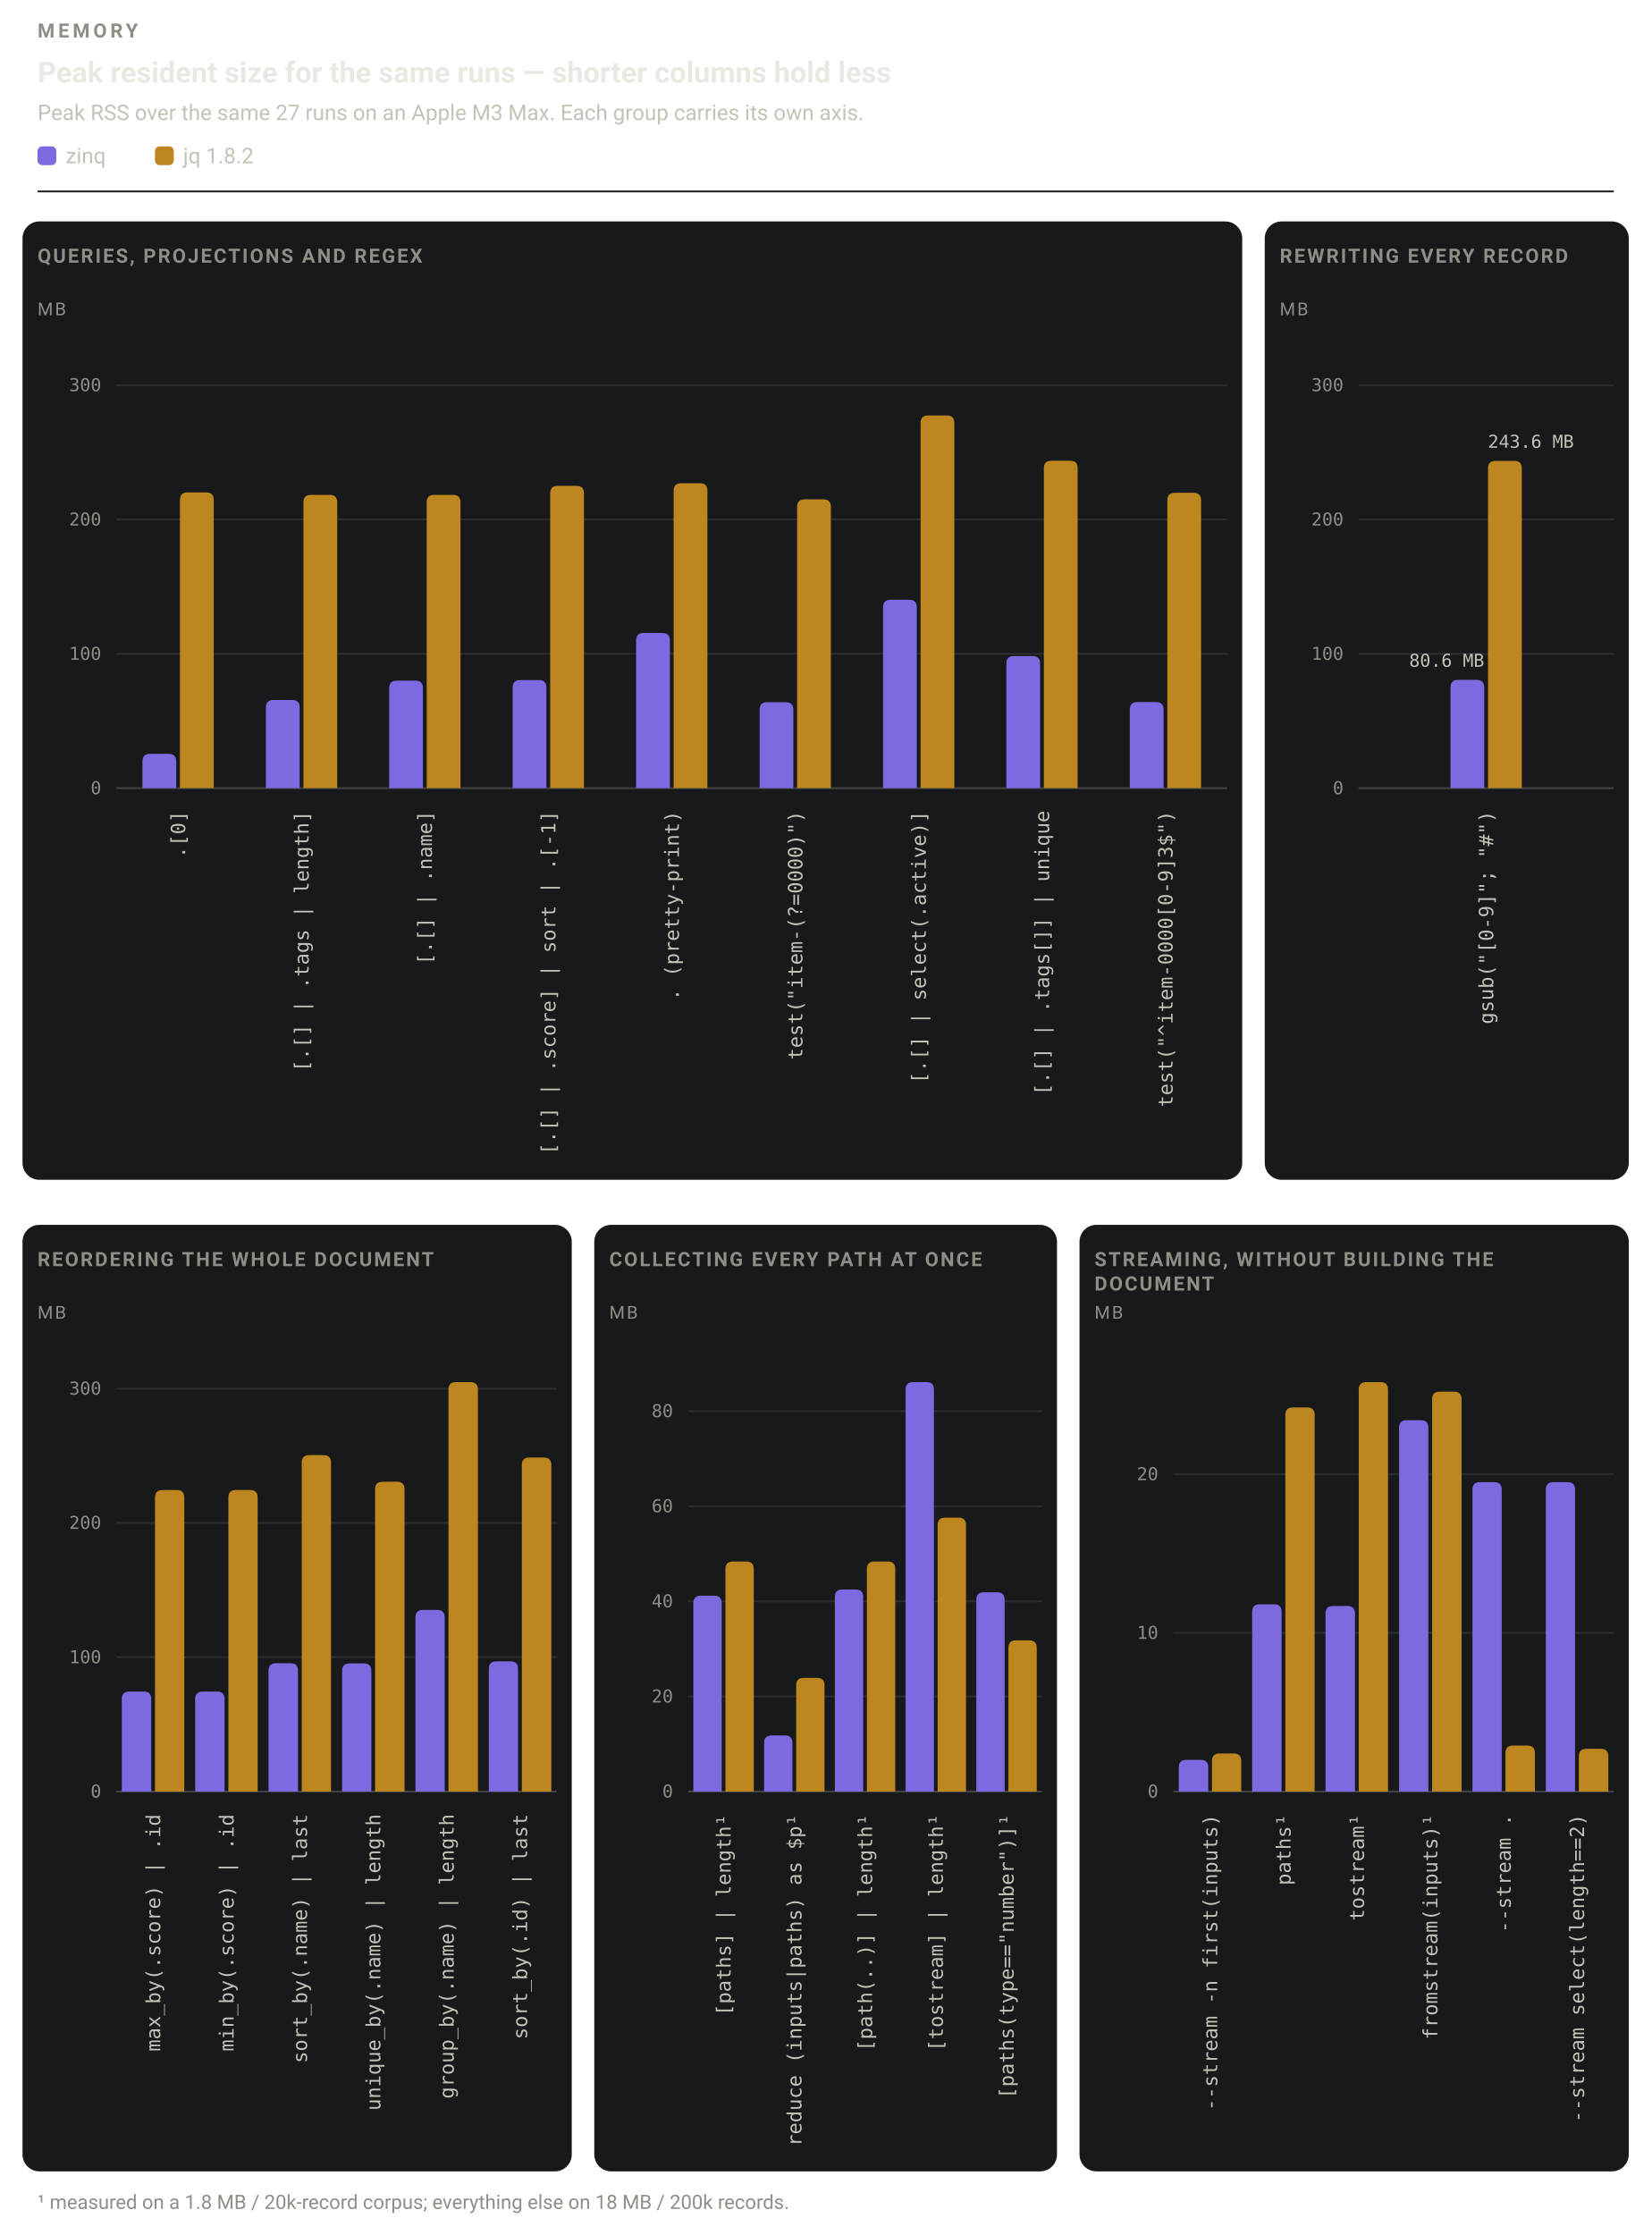
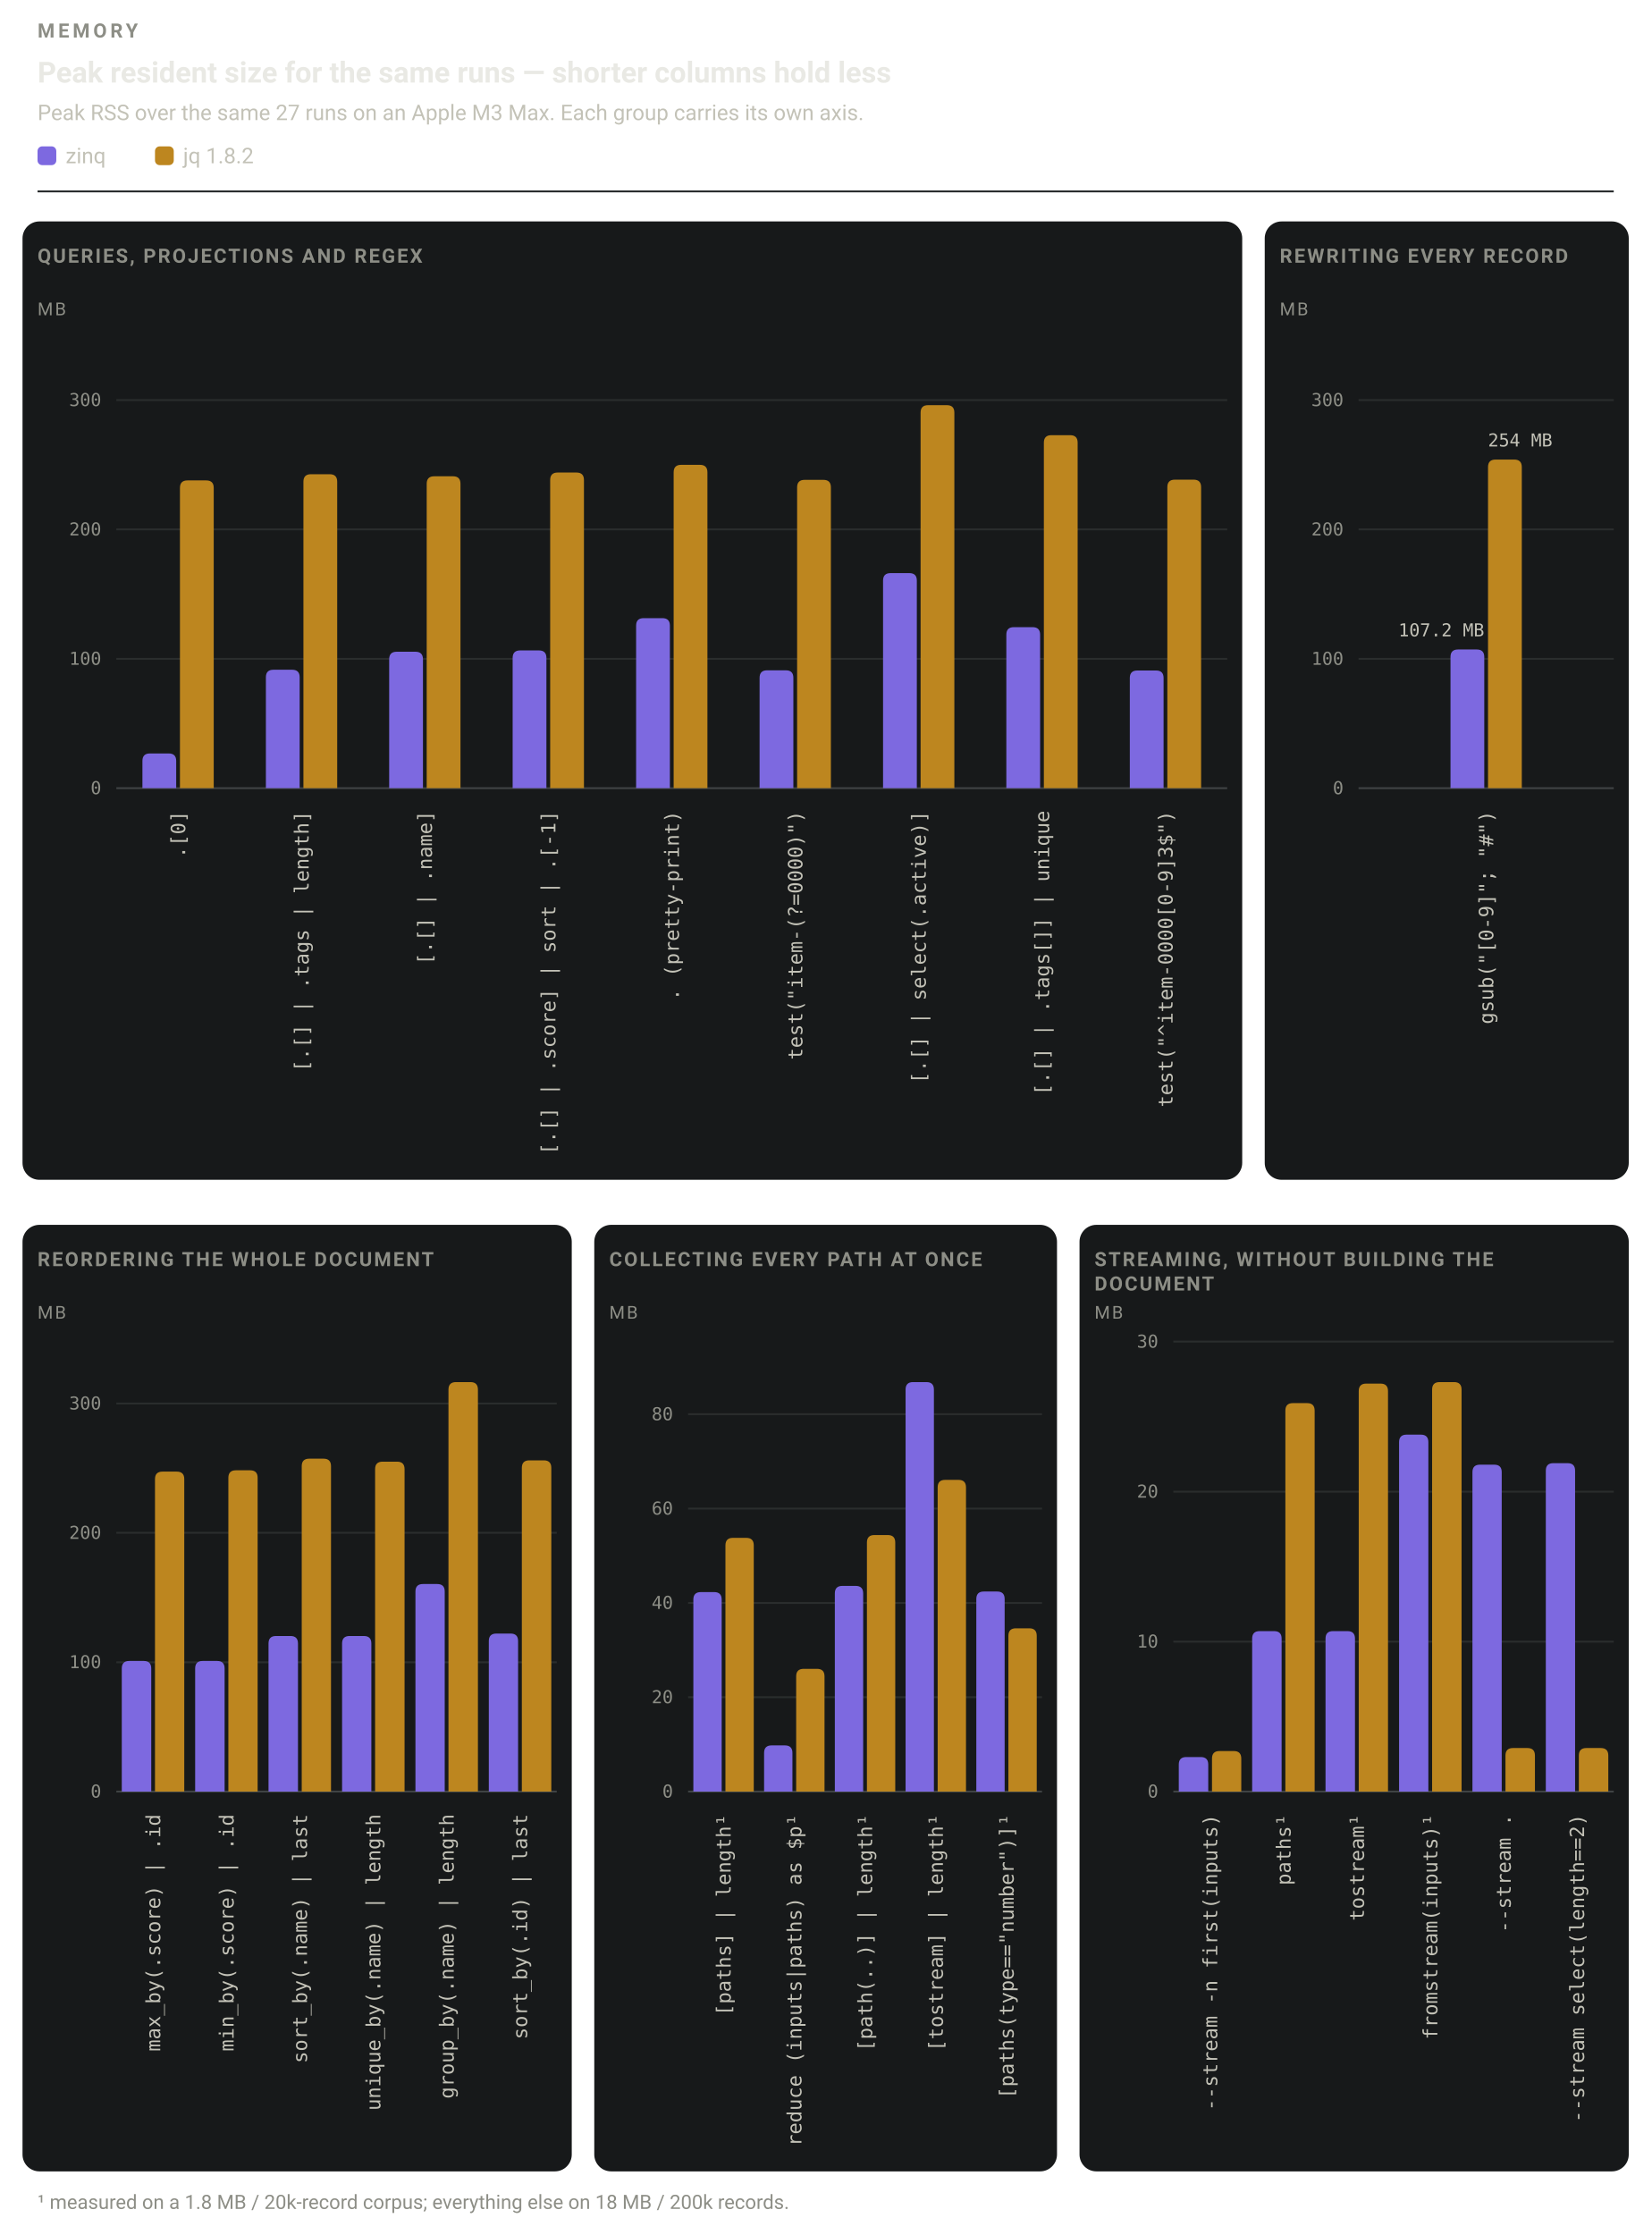
<svg xmlns="http://www.w3.org/2000/svg" width="880" height="1191" viewBox="0 0 880 1191" role="img" aria-label="Peak resident memory for the same 27 runs, zinq against jq 1.8.2. zinq is ahead on 23 of 27 for memory held.">
  <text x="20" y="20" font-family="ui-sans-serif, system-ui, -apple-system, Segoe UI, Roboto, sans-serif" font-size="10.5" font-weight="600" letter-spacing="1.8" fill="#8d8e86">MEMORY</text>
  <text x="20" y="44" font-family="ui-sans-serif, system-ui, -apple-system, Segoe UI, Roboto, sans-serif" font-size="15.5" font-weight="600" fill="#e9e9e4">Peak resident size for the same runs — shorter columns hold less</text>
  <text x="20" y="64" font-family="ui-sans-serif, system-ui, -apple-system, Segoe UI, Roboto, sans-serif" font-size="11.5" fill="#c3c2b7">Peak RSS over the same 27 runs on an Apple M3 Max. Each group carries its own axis.</text>
  <rect x="20" y="78" width="10" height="10" rx="2.5" fill="#7d69e0" />
  <text x="35" y="87" font-family="ui-sans-serif, system-ui, -apple-system, Segoe UI, Roboto, sans-serif" font-size="11.5" fill="#c3c2b7">zinq</text>
  <rect x="82.6" y="78" width="10" height="10" rx="2.5" fill="#bd861f" />
  <text x="97.6" y="87" font-family="ui-sans-serif, system-ui, -apple-system, Segoe UI, Roboto, sans-serif" font-size="11.5" fill="#c3c2b7">jq 1.8.2</text>
  <line x1="20" y1="102" x2="860" y2="102" stroke="#26292a" stroke-width="1" />
  <rect x="12.0" y="118" width="650.0" height="510.7" rx="9" fill="#17191a" />
  <text x="20" y="140" font-family="ui-sans-serif, system-ui, -apple-system, Segoe UI, Roboto, sans-serif" font-size="10.5" font-weight="600" letter-spacing="1" fill="#8d8e86">QUERIES, PROJECTIONS AND REGEX</text>
  <text x="20" y="168" font-family="ui-sans-serif, system-ui, -apple-system, Segoe UI, Roboto, sans-serif" font-size="9.5" letter-spacing="1" fill="#8d8e86">MB</text>
  <text x="54" y="423.2" font-family="ui-monospace, SFMono-Regular, Menlo, Consolas, monospace" font-size="9.5" text-anchor="end" fill="#8d8e86">0</text>
-   <line x1="62.0" y1="348.4" x2="654.0" y2="348.4" stroke="#2a2d2d" stroke-width="1" />
-   <text x="54" y="351.618" font-family="ui-monospace, SFMono-Regular, Menlo, Consolas, monospace" font-size="9.5" text-anchor="end" fill="#8d8e86">100</text>
-   <line x1="62.0" y1="276.8" x2="654.0" y2="276.8" stroke="#2a2d2d" stroke-width="1" />
-   <text x="54" y="280.036" font-family="ui-monospace, SFMono-Regular, Menlo, Consolas, monospace" font-size="9.5" text-anchor="end" fill="#8d8e86">200</text>
-   <line x1="62.0" y1="205.3" x2="654.0" y2="205.3" stroke="#2a2d2d" stroke-width="1" />
-   <text x="54" y="208.454" font-family="ui-monospace, SFMono-Regular, Menlo, Consolas, monospace" font-size="9.5" text-anchor="end" fill="#8d8e86">300</text>
+   <line x1="62.0" y1="351.1" x2="654.0" y2="351.1" stroke="#2a2d2d" stroke-width="1" />
+   <text x="54" y="354.264" font-family="ui-monospace, SFMono-Regular, Menlo, Consolas, monospace" font-size="9.5" text-anchor="end" fill="#8d8e86">100</text>
+   <line x1="62.0" y1="282.1" x2="654.0" y2="282.1" stroke="#2a2d2d" stroke-width="1" />
+   <text x="54" y="285.328" font-family="ui-monospace, SFMono-Regular, Menlo, Consolas, monospace" font-size="9.5" text-anchor="end" fill="#8d8e86">200</text>
+   <line x1="62.0" y1="213.2" x2="654.0" y2="213.2" stroke="#2a2d2d" stroke-width="1" />
+   <text x="54" y="216.393" font-family="ui-monospace, SFMono-Regular, Menlo, Consolas, monospace" font-size="9.5" text-anchor="end" fill="#8d8e86">300</text>
  <line x1="62.0" y1="420.0" x2="654.0" y2="420.0" stroke="#3f4344" stroke-width="1" />
-   <path d="M75.9 420.0L75.9 405.7Q75.9 401.7 79.9 401.7L89.9 401.7Q93.9 401.7 93.9 405.7L93.9 420.0Z" fill="#7d69e0" />
-   <path d="M95.9 420.0L95.9 266.4Q95.9 262.4 99.9 262.4L109.9 262.4Q113.9 262.4 113.9 266.4L113.9 420.0Z" fill="#bd861f" />
-   <path d="M141.7 420.0L141.7 377.0Q141.7 373.0 145.7 373.0L155.7 373.0Q159.7 373.0 159.7 377.0L159.7 420.0Z" fill="#7d69e0" />
-   <path d="M161.7 420.0L161.7 267.7Q161.7 263.7 165.7 263.7L175.7 263.7Q179.7 263.7 179.7 267.7L179.7 420.0Z" fill="#bd861f" />
-   <path d="M207.4 420.0L207.4 366.7Q207.4 362.7 211.4 362.7L221.4 362.7Q225.4 362.7 225.4 366.7L225.4 420.0Z" fill="#7d69e0" />
-   <path d="M227.4 420.0L227.4 267.7Q227.4 263.7 231.4 263.7L241.4 263.7Q245.4 263.7 245.4 267.7L245.4 420.0Z" fill="#bd861f" />
-   <path d="M273.2 420.0L273.2 366.4Q273.2 362.4 277.2 362.4L287.2 362.4Q291.2 362.4 291.2 366.4L291.2 420.0Z" fill="#7d69e0" />
-   <path d="M293.2 420.0L293.2 262.9Q293.2 258.9 297.2 258.9L307.2 258.9Q311.2 258.9 311.2 262.9L311.2 420.0Z" fill="#bd861f" />
-   <path d="M339.0 420.0L339.0 341.3Q339.0 337.3 343.0 337.3L353.0 337.3Q357.0 337.3 357.0 341.3L357.0 420.0Z" fill="#7d69e0" />
-   <path d="M359.0 420.0L359.0 261.5Q359.0 257.5 363.0 257.5L373.0 257.5Q377.0 257.5 377.0 261.5L377.0 420.0Z" fill="#bd861f" />
-   <path d="M404.8 420.0L404.8 378.2Q404.8 374.2 408.8 374.2L418.8 374.2Q422.8 374.2 422.8 378.2L422.8 420.0Z" fill="#7d69e0" />
-   <path d="M424.8 420.0L424.8 270.1Q424.8 266.1 428.8 266.1L438.8 266.1Q442.8 266.1 442.8 270.1L442.8 420.0Z" fill="#bd861f" />
-   <path d="M470.6 420.0L470.6 323.6Q470.6 319.6 474.6 319.6L484.6 319.6Q488.6 319.6 488.6 323.6L488.6 420.0Z" fill="#7d69e0" />
-   <path d="M490.6 420.0L490.6 225.4Q490.6 221.4 494.6 221.4L504.6 221.4Q508.6 221.4 508.6 225.4L508.6 420.0Z" fill="#bd861f" />
-   <path d="M536.3 420.0L536.3 353.6Q536.3 349.6 540.3 349.6L550.3 349.6Q554.3 349.6 554.3 353.6L554.3 420.0Z" fill="#7d69e0" />
-   <path d="M556.3 420.0L556.3 249.5Q556.3 245.5 560.3 245.5L570.3 245.5Q574.3 245.5 574.3 249.5L574.3 420.0Z" fill="#bd861f" />
-   <path d="M602.1 420.0L602.1 378.1Q602.1 374.1 606.1 374.1L616.1 374.1Q620.1 374.1 620.1 378.1L620.1 420.0Z" fill="#7d69e0" />
-   <path d="M622.1 420.0L622.1 266.6Q622.1 262.6 626.1 262.6L636.1 262.6Q640.1 262.6 640.1 266.6L640.1 420.0Z" fill="#bd861f" />
+   <path d="M75.9 420.0L75.9 405.5Q75.9 401.5 79.9 401.5L89.9 401.5Q93.9 401.5 93.9 405.5L93.9 420.0Z" fill="#7d69e0" />
+   <path d="M95.9 420.0L95.9 260.0Q95.9 256.0 99.9 256.0L109.9 256.0Q113.9 256.0 113.9 260.0L113.9 420.0Z" fill="#bd861f" />
+   <path d="M141.7 420.0L141.7 360.9Q141.7 356.9 145.7 356.9L155.7 356.9Q159.7 356.9 159.7 360.9L159.7 420.0Z" fill="#7d69e0" />
+   <path d="M161.7 420.0L161.7 256.7Q161.7 252.7 165.7 252.7L175.7 252.7Q179.7 252.7 179.7 256.7L179.7 420.0Z" fill="#bd861f" />
+   <path d="M207.4 420.0L207.4 351.3Q207.4 347.3 211.4 347.3L221.4 347.3Q225.4 347.3 225.4 351.3L225.4 420.0Z" fill="#7d69e0" />
+   <path d="M227.4 420.0L227.4 257.8Q227.4 253.8 231.4 253.8L241.4 253.8Q245.4 253.8 245.4 257.8L245.4 420.0Z" fill="#bd861f" />
+   <path d="M273.2 420.0L273.2 350.6Q273.2 346.6 277.2 346.6L287.2 346.6Q291.2 346.6 291.2 350.6L291.2 420.0Z" fill="#7d69e0" />
+   <path d="M293.2 420.0L293.2 255.8Q293.2 251.8 297.2 251.8L307.2 251.8Q311.2 251.8 311.2 255.8L311.2 420.0Z" fill="#bd861f" />
+   <path d="M339.0 420.0L339.0 333.4Q339.0 329.4 343.0 329.4L353.0 329.4Q357.0 329.4 357.0 333.4L357.0 420.0Z" fill="#7d69e0" />
+   <path d="M359.0 420.0L359.0 251.7Q359.0 247.7 363.0 247.7L373.0 247.7Q377.0 247.7 377.0 251.7L377.0 420.0Z" fill="#bd861f" />
+   <path d="M404.8 420.0L404.8 361.2Q404.8 357.2 408.8 357.2L418.8 357.2Q422.8 357.2 422.8 361.2L422.8 420.0Z" fill="#7d69e0" />
+   <path d="M424.8 420.0L424.8 259.7Q424.8 255.7 428.8 255.7L438.8 255.7Q442.8 255.7 442.8 259.7L442.8 420.0Z" fill="#bd861f" />
+   <path d="M470.6 420.0L470.6 309.4Q470.6 305.4 474.6 305.4L484.6 305.4Q488.6 305.4 488.6 309.4L488.6 420.0Z" fill="#7d69e0" />
+   <path d="M490.6 420.0L490.6 219.9Q490.6 215.9 494.6 215.9L504.6 215.9Q508.6 215.9 508.6 219.9L508.6 420.0Z" fill="#bd861f" />
+   <path d="M536.3 420.0L536.3 338.2Q536.3 334.2 540.3 334.2L550.3 334.2Q554.3 334.2 554.3 338.2L554.3 420.0Z" fill="#7d69e0" />
+   <path d="M556.3 420.0L556.3 235.9Q556.3 231.9 560.3 231.9L570.3 231.9Q574.3 231.9 574.3 235.9L574.3 420.0Z" fill="#bd861f" />
+   <path d="M602.1 420.0L602.1 361.3Q602.1 357.3 606.1 357.3L616.1 357.3Q620.1 357.3 620.1 361.3L620.1 420.0Z" fill="#7d69e0" />
+   <path d="M622.1 420.0L622.1 259.6Q622.1 255.6 626.1 255.6L636.1 255.6Q640.1 255.6 640.1 259.6L640.1 420.0Z" fill="#bd861f" />
  <text x="98.689" y="432" font-family="ui-monospace, SFMono-Regular, Menlo, Consolas, monospace" font-size="10.5" text-anchor="end" transform="rotate(-90 98.7 432.0)" fill="#c3c2b7">.[0]</text>
  <text x="164.467" y="432" font-family="ui-monospace, SFMono-Regular, Menlo, Consolas, monospace" font-size="10.5" text-anchor="end" transform="rotate(-90 164.5 432.0)" fill="#c3c2b7">[.[] | .tags | length]</text>
  <text x="230.244" y="432" font-family="ui-monospace, SFMono-Regular, Menlo, Consolas, monospace" font-size="10.5" text-anchor="end" transform="rotate(-90 230.2 432.0)" fill="#c3c2b7">[.[] | .name]</text>
  <text x="296.022" y="432" font-family="ui-monospace, SFMono-Regular, Menlo, Consolas, monospace" font-size="10.5" text-anchor="end" transform="rotate(-90 296.0 432.0)" fill="#c3c2b7">[.[] | .score] | sort | .[-1]</text>
  <text x="361.8" y="432" font-family="ui-monospace, SFMono-Regular, Menlo, Consolas, monospace" font-size="10.5" text-anchor="end" transform="rotate(-90 361.8 432.0)" fill="#c3c2b7">. (pretty-print)</text>
  <text x="427.578" y="432" font-family="ui-monospace, SFMono-Regular, Menlo, Consolas, monospace" font-size="10.5" text-anchor="end" transform="rotate(-90 427.6 432.0)" fill="#c3c2b7">test("item-(?=0000)")</text>
  <text x="493.356" y="432" font-family="ui-monospace, SFMono-Regular, Menlo, Consolas, monospace" font-size="10.5" text-anchor="end" transform="rotate(-90 493.4 432.0)" fill="#c3c2b7">[.[] | select(.active)]</text>
  <text x="559.133" y="432" font-family="ui-monospace, SFMono-Regular, Menlo, Consolas, monospace" font-size="10.5" text-anchor="end" transform="rotate(-90 559.1 432.0)" fill="#c3c2b7">[.[] | .tags[]] | unique</text>
  <text x="624.911" y="432" font-family="ui-monospace, SFMono-Regular, Menlo, Consolas, monospace" font-size="10.5" text-anchor="end" transform="rotate(-90 624.9 432.0)" fill="#c3c2b7">test("^item-0000[0-9]3$")</text>
  <rect x="674.0" y="118" width="194.0" height="510.7" rx="9" fill="#17191a" />
  <text x="682" y="140" font-family="ui-sans-serif, system-ui, -apple-system, Segoe UI, Roboto, sans-serif" font-size="10.5" font-weight="600" letter-spacing="1" fill="#8d8e86">REWRITING EVERY RECORD</text>
  <text x="682" y="168" font-family="ui-sans-serif, system-ui, -apple-system, Segoe UI, Roboto, sans-serif" font-size="9.5" letter-spacing="1" fill="#8d8e86">MB</text>
  <text x="716" y="423.2" font-family="ui-monospace, SFMono-Regular, Menlo, Consolas, monospace" font-size="9.5" text-anchor="end" fill="#8d8e86">0</text>
-   <line x1="724.0" y1="348.4" x2="860.0" y2="348.4" stroke="#2a2d2d" stroke-width="1" />
-   <text x="716" y="351.618" font-family="ui-monospace, SFMono-Regular, Menlo, Consolas, monospace" font-size="9.5" text-anchor="end" fill="#8d8e86">100</text>
-   <line x1="724.0" y1="276.8" x2="860.0" y2="276.8" stroke="#2a2d2d" stroke-width="1" />
-   <text x="716" y="280.036" font-family="ui-monospace, SFMono-Regular, Menlo, Consolas, monospace" font-size="9.5" text-anchor="end" fill="#8d8e86">200</text>
-   <line x1="724.0" y1="205.3" x2="860.0" y2="205.3" stroke="#2a2d2d" stroke-width="1" />
-   <text x="716" y="208.454" font-family="ui-monospace, SFMono-Regular, Menlo, Consolas, monospace" font-size="9.5" text-anchor="end" fill="#8d8e86">300</text>
+   <line x1="724.0" y1="351.1" x2="860.0" y2="351.1" stroke="#2a2d2d" stroke-width="1" />
+   <text x="716" y="354.264" font-family="ui-monospace, SFMono-Regular, Menlo, Consolas, monospace" font-size="9.5" text-anchor="end" fill="#8d8e86">100</text>
+   <line x1="724.0" y1="282.1" x2="860.0" y2="282.1" stroke="#2a2d2d" stroke-width="1" />
+   <text x="716" y="285.328" font-family="ui-monospace, SFMono-Regular, Menlo, Consolas, monospace" font-size="9.5" text-anchor="end" fill="#8d8e86">200</text>
+   <line x1="724.0" y1="213.2" x2="860.0" y2="213.2" stroke="#2a2d2d" stroke-width="1" />
+   <text x="716" y="216.393" font-family="ui-monospace, SFMono-Regular, Menlo, Consolas, monospace" font-size="9.5" text-anchor="end" fill="#8d8e86">300</text>
  <line x1="724.0" y1="420.0" x2="860.0" y2="420.0" stroke="#3f4344" stroke-width="1" />
-   <path d="M773.0 420.0L773.0 366.3Q773.0 362.3 777.0 362.3L787.0 362.3Q791.0 362.3 791.0 366.3L791.0 420.0Z" fill="#7d69e0" />
-   <path d="M793.0 420.0L793.0 249.6Q793.0 245.6 797.0 245.6L807.0 245.6Q811.0 245.6 811.0 249.6L811.0 420.0Z" fill="#bd861f" />
-   <text x="791" y="355.305" font-family="ui-monospace, SFMono-Regular, Menlo, Consolas, monospace" font-size="9.5" text-anchor="end" fill="#c3c2b7">80.6 MB</text>
-   <text x="793" y="238.626" font-family="ui-monospace, SFMono-Regular, Menlo, Consolas, monospace" font-size="9.5" text-anchor="start" fill="#c3c2b7">243.6 MB</text>
+   <path d="M773.0 420.0L773.0 350.1Q773.0 346.1 777.0 346.1L787.0 346.1Q791.0 346.1 791.0 350.1L791.0 420.0Z" fill="#7d69e0" />
+   <path d="M793.0 420.0L793.0 248.9Q793.0 244.9 797.0 244.9L807.0 244.9Q811.0 244.9 811.0 248.9L811.0 420.0Z" fill="#bd861f" />
+   <text x="791" y="339.101" font-family="ui-monospace, SFMono-Regular, Menlo, Consolas, monospace" font-size="9.5" text-anchor="end" fill="#c3c2b7">107.2 MB</text>
+   <text x="793" y="237.903" font-family="ui-monospace, SFMono-Regular, Menlo, Consolas, monospace" font-size="9.5" text-anchor="start" fill="#c3c2b7">254 MB</text>
  <text x="795.8" y="432" font-family="ui-monospace, SFMono-Regular, Menlo, Consolas, monospace" font-size="10.5" text-anchor="end" transform="rotate(-90 795.8 432.0)" fill="#c3c2b7">gsub("[0-9]"; "#")</text>
  <rect x="12.0" y="652.7" width="292.7" height="504.4" rx="9" fill="#17191a" />
  <text x="20" y="674.7" font-family="ui-sans-serif, system-ui, -apple-system, Segoe UI, Roboto, sans-serif" font-size="10.5" font-weight="600" letter-spacing="1" fill="#8d8e86">REORDERING THE WHOLE DOCUMENT</text>
  <text x="20" y="702.7" font-family="ui-sans-serif, system-ui, -apple-system, Segoe UI, Roboto, sans-serif" font-size="9.5" letter-spacing="1" fill="#8d8e86">MB</text>
  <text x="54" y="957.9" font-family="ui-monospace, SFMono-Regular, Menlo, Consolas, monospace" font-size="9.5" text-anchor="end" fill="#8d8e86">0</text>
-   <line x1="62.0" y1="883.1" x2="296.7" y2="883.1" stroke="#2a2d2d" stroke-width="1" />
-   <text x="54" y="886.318" font-family="ui-monospace, SFMono-Regular, Menlo, Consolas, monospace" font-size="9.5" text-anchor="end" fill="#8d8e86">100</text>
-   <line x1="62.0" y1="811.5" x2="296.7" y2="811.5" stroke="#2a2d2d" stroke-width="1" />
-   <text x="54" y="814.736" font-family="ui-monospace, SFMono-Regular, Menlo, Consolas, monospace" font-size="9.5" text-anchor="end" fill="#8d8e86">200</text>
-   <line x1="62.0" y1="740.0" x2="296.7" y2="740.0" stroke="#2a2d2d" stroke-width="1" />
-   <text x="54" y="743.154" font-family="ui-monospace, SFMono-Regular, Menlo, Consolas, monospace" font-size="9.5" text-anchor="end" fill="#8d8e86">300</text>
+   <line x1="62.0" y1="885.8" x2="296.7" y2="885.8" stroke="#2a2d2d" stroke-width="1" />
+   <text x="54" y="888.964" font-family="ui-monospace, SFMono-Regular, Menlo, Consolas, monospace" font-size="9.5" text-anchor="end" fill="#8d8e86">100</text>
+   <line x1="62.0" y1="816.8" x2="296.7" y2="816.8" stroke="#2a2d2d" stroke-width="1" />
+   <text x="54" y="820.028" font-family="ui-monospace, SFMono-Regular, Menlo, Consolas, monospace" font-size="9.5" text-anchor="end" fill="#8d8e86">200</text>
+   <line x1="62.0" y1="747.9" x2="296.7" y2="747.9" stroke="#2a2d2d" stroke-width="1" />
+   <text x="54" y="751.093" font-family="ui-monospace, SFMono-Regular, Menlo, Consolas, monospace" font-size="9.5" text-anchor="end" fill="#8d8e86">300</text>
  <line x1="62.0" y1="954.7" x2="296.7" y2="954.7" stroke="#3f4344" stroke-width="1" />
-   <path d="M64.9 954.7L64.9 905.4Q64.9 901.4 68.9 901.4L76.6 901.4Q80.6 901.4 80.6 905.4L80.6 954.7Z" fill="#7d69e0" />
-   <path d="M82.6 954.7L82.6 798.0Q82.6 794.0 86.6 794.0L94.2 794.0Q98.2 794.0 98.2 798.0L98.2 954.7Z" fill="#bd861f" />
-   <path d="M104.0 954.7L104.0 905.4Q104.0 901.4 108.0 901.4L115.7 901.4Q119.7 901.4 119.7 905.4L119.7 954.7Z" fill="#7d69e0" />
-   <path d="M121.7 954.7L121.7 798.0Q121.7 794.0 125.7 794.0L133.3 794.0Q137.3 794.0 137.3 798.0L137.3 954.7Z" fill="#bd861f" />
-   <path d="M143.1 954.7L143.1 890.3Q143.1 886.3 147.1 886.3L154.8 886.3Q158.8 886.3 158.8 890.3L158.8 954.7Z" fill="#7d69e0" />
-   <path d="M160.8 954.7L160.8 779.4Q160.8 775.4 164.8 775.4L172.4 775.4Q176.4 775.4 176.4 779.4L176.4 954.7Z" fill="#bd861f" />
-   <path d="M182.3 954.7L182.3 890.4Q182.3 886.4 186.3 886.4L193.9 886.4Q197.9 886.4 197.9 890.4L197.9 954.7Z" fill="#7d69e0" />
-   <path d="M199.9 954.7L199.9 793.6Q199.9 789.6 203.9 789.6L211.6 789.6Q215.6 789.6 215.6 793.6L215.6 954.7Z" fill="#bd861f" />
-   <path d="M221.4 954.7L221.4 861.9Q221.4 857.9 225.4 857.9L233.0 857.9Q237.0 857.9 237.0 861.9L237.0 954.7Z" fill="#7d69e0" />
+   <path d="M64.9 954.7L64.9 889.1Q64.9 885.1 68.9 885.1L76.6 885.1Q80.6 885.1 80.6 889.1L80.6 954.7Z" fill="#7d69e0" />
+   <path d="M82.6 954.7L82.6 788.2Q82.6 784.2 86.6 784.2L94.2 784.2Q98.2 784.2 98.2 788.2L98.2 954.7Z" fill="#bd861f" />
+   <path d="M104.0 954.7L104.0 889.1Q104.0 885.1 108.0 885.1L115.7 885.1Q119.7 885.1 119.7 889.1L119.7 954.7Z" fill="#7d69e0" />
+   <path d="M121.7 954.7L121.7 787.5Q121.7 783.5 125.7 783.5L133.3 783.5Q137.3 783.5 137.3 787.5L137.3 954.7Z" fill="#bd861f" />
+   <path d="M143.1 954.7L143.1 875.8Q143.1 871.8 147.1 871.8L154.8 871.8Q158.8 871.8 158.8 875.8L158.8 954.7Z" fill="#7d69e0" />
+   <path d="M160.8 954.7L160.8 781.3Q160.8 777.3 164.8 777.3L172.4 777.3Q176.4 777.3 176.4 781.3L176.4 954.7Z" fill="#bd861f" />
+   <path d="M182.3 954.7L182.3 875.8Q182.3 871.8 186.3 871.8L193.9 871.8Q197.9 871.8 197.9 875.8L197.9 954.7Z" fill="#7d69e0" />
+   <path d="M199.9 954.7L199.9 782.9Q199.9 778.9 203.9 778.9L211.6 778.9Q215.6 778.9 215.6 782.9L215.6 954.7Z" fill="#bd861f" />
+   <path d="M221.4 954.7L221.4 848.1Q221.4 844.1 225.4 844.1L233.0 844.1Q237.0 844.1 237.0 848.1L237.0 954.7Z" fill="#7d69e0" />
  <path d="M239.0 954.7L239.0 740.5Q239.0 736.5 243.0 736.5L250.7 736.5Q254.7 736.5 254.7 740.5L254.7 954.7Z" fill="#bd861f" />
-   <path d="M260.5 954.7L260.5 889.3Q260.5 885.3 264.5 885.3L272.1 885.3Q276.1 885.3 276.1 889.3L276.1 954.7Z" fill="#7d69e0" />
-   <path d="M278.1 954.7L278.1 780.7Q278.1 776.7 282.1 776.7L289.8 776.7Q293.8 776.7 293.8 780.7L293.8 954.7Z" fill="#bd861f" />
+   <path d="M260.5 954.7L260.5 874.5Q260.5 870.5 264.5 870.5L272.1 870.5Q276.1 870.5 276.1 874.5L276.1 954.7Z" fill="#7d69e0" />
+   <path d="M278.1 954.7L278.1 782.2Q278.1 778.2 282.1 778.2L289.8 778.2Q293.8 778.2 293.8 782.2L293.8 954.7Z" fill="#bd861f" />
  <text x="85.359" y="966.7" font-family="ui-monospace, SFMono-Regular, Menlo, Consolas, monospace" font-size="10.5" text-anchor="end" transform="rotate(-90 85.4 966.7)" fill="#c3c2b7">max_by(.score) | .id</text>
  <text x="124.476" y="966.7" font-family="ui-monospace, SFMono-Regular, Menlo, Consolas, monospace" font-size="10.5" text-anchor="end" transform="rotate(-90 124.5 966.7)" fill="#c3c2b7">min_by(.score) | .id</text>
  <text x="163.594" y="966.7" font-family="ui-monospace, SFMono-Regular, Menlo, Consolas, monospace" font-size="10.5" text-anchor="end" transform="rotate(-90 163.6 966.7)" fill="#c3c2b7">sort_by(.name) | last</text>
  <text x="202.712" y="966.7" font-family="ui-monospace, SFMono-Regular, Menlo, Consolas, monospace" font-size="10.5" text-anchor="end" transform="rotate(-90 202.7 966.7)" fill="#c3c2b7">unique_by(.name) | length</text>
  <text x="241.829" y="966.7" font-family="ui-monospace, SFMono-Regular, Menlo, Consolas, monospace" font-size="10.5" text-anchor="end" transform="rotate(-90 241.8 966.7)" fill="#c3c2b7">group_by(.name) | length</text>
  <text x="280.947" y="966.7" font-family="ui-monospace, SFMono-Regular, Menlo, Consolas, monospace" font-size="10.5" text-anchor="end" transform="rotate(-90 280.9 966.7)" fill="#c3c2b7">sort_by(.id) | last</text>
  <rect x="316.7" y="652.7" width="246.6" height="504.4" rx="9" fill="#17191a" />
  <text x="324.706" y="674.7" font-family="ui-sans-serif, system-ui, -apple-system, Segoe UI, Roboto, sans-serif" font-size="10.5" font-weight="600" letter-spacing="1" fill="#8d8e86">COLLECTING EVERY PATH AT ONCE</text>
  <text x="324.706" y="702.7" font-family="ui-sans-serif, system-ui, -apple-system, Segoe UI, Roboto, sans-serif" font-size="9.5" letter-spacing="1" fill="#8d8e86">MB</text>
  <text x="358.706" y="957.9" font-family="ui-monospace, SFMono-Regular, Menlo, Consolas, monospace" font-size="9.5" text-anchor="end" fill="#8d8e86">0</text>
-   <line x1="366.7" y1="904.0" x2="555.3" y2="904.0" stroke="#2a2d2d" stroke-width="1" />
-   <text x="358.706" y="907.219" font-family="ui-monospace, SFMono-Regular, Menlo, Consolas, monospace" font-size="9.5" text-anchor="end" fill="#8d8e86">20</text>
-   <line x1="366.7" y1="853.3" x2="555.3" y2="853.3" stroke="#2a2d2d" stroke-width="1" />
-   <text x="358.706" y="856.538" font-family="ui-monospace, SFMono-Regular, Menlo, Consolas, monospace" font-size="9.5" text-anchor="end" fill="#8d8e86">40</text>
-   <line x1="366.7" y1="802.7" x2="555.3" y2="802.7" stroke="#2a2d2d" stroke-width="1" />
-   <text x="358.706" y="805.857" font-family="ui-monospace, SFMono-Regular, Menlo, Consolas, monospace" font-size="9.5" text-anchor="end" fill="#8d8e86">60</text>
-   <line x1="366.7" y1="752.0" x2="555.3" y2="752.0" stroke="#2a2d2d" stroke-width="1" />
-   <text x="358.706" y="755.176" font-family="ui-monospace, SFMono-Regular, Menlo, Consolas, monospace" font-size="9.5" text-anchor="end" fill="#8d8e86">80</text>
+   <line x1="366.7" y1="904.4" x2="555.3" y2="904.4" stroke="#2a2d2d" stroke-width="1" />
+   <text x="358.706" y="907.628" font-family="ui-monospace, SFMono-Regular, Menlo, Consolas, monospace" font-size="9.5" text-anchor="end" fill="#8d8e86">20</text>
+   <line x1="366.7" y1="854.2" x2="555.3" y2="854.2" stroke="#2a2d2d" stroke-width="1" />
+   <text x="358.706" y="857.355" font-family="ui-monospace, SFMono-Regular, Menlo, Consolas, monospace" font-size="9.5" text-anchor="end" fill="#8d8e86">40</text>
+   <line x1="366.7" y1="803.9" x2="555.3" y2="803.9" stroke="#2a2d2d" stroke-width="1" />
+   <text x="358.706" y="807.083" font-family="ui-monospace, SFMono-Regular, Menlo, Consolas, monospace" font-size="9.5" text-anchor="end" fill="#8d8e86">60</text>
+   <line x1="366.7" y1="753.6" x2="555.3" y2="753.6" stroke="#2a2d2d" stroke-width="1" />
+   <text x="358.706" y="756.811" font-family="ui-monospace, SFMono-Regular, Menlo, Consolas, monospace" font-size="9.5" text-anchor="end" fill="#8d8e86">80</text>
  <line x1="366.7" y1="954.7" x2="555.3" y2="954.7" stroke="#3f4344" stroke-width="1" />
-   <path d="M369.5 954.7L369.5 854.3Q369.5 850.3 373.5 850.3L380.6 850.3Q384.6 850.3 384.6 854.3L384.6 954.7Z" fill="#7d69e0" />
-   <path d="M386.6 954.7L386.6 836.1Q386.6 832.1 390.6 832.1L397.7 832.1Q401.7 832.1 401.7 836.1L401.7 954.7Z" fill="#bd861f" />
-   <path d="M407.2 954.7L407.2 928.8Q407.2 924.8 411.2 924.8L418.3 924.8Q422.3 924.8 422.3 928.8L422.3 954.7Z" fill="#7d69e0" />
-   <path d="M424.3 954.7L424.3 898.1Q424.3 894.1 428.3 894.1L435.4 894.1Q439.4 894.1 439.4 898.1L439.4 954.7Z" fill="#bd861f" />
-   <path d="M444.9 954.7L444.9 851.0Q444.9 847.0 448.9 847.0L456.0 847.0Q460.0 847.0 460.0 851.0L460.0 954.7Z" fill="#7d69e0" />
-   <path d="M462.0 954.7L462.0 836.1Q462.0 832.1 466.0 832.1L473.1 832.1Q477.1 832.1 477.1 836.1L477.1 954.7Z" fill="#bd861f" />
+   <path d="M369.5 954.7L369.5 852.4Q369.5 848.4 373.5 848.4L380.6 848.4Q384.6 848.4 384.6 852.4L384.6 954.7Z" fill="#7d69e0" />
+   <path d="M386.6 954.7L386.6 823.5Q386.6 819.5 390.6 819.5L397.7 819.5Q401.7 819.5 401.7 823.5L401.7 954.7Z" fill="#bd861f" />
+   <path d="M407.2 954.7L407.2 934.1Q407.2 930.1 411.2 930.1L418.3 930.1Q422.3 930.1 422.3 934.1L422.3 954.7Z" fill="#7d69e0" />
+   <path d="M424.3 954.7L424.3 893.3Q424.3 889.3 428.3 889.3L435.4 889.3Q439.4 889.3 439.4 893.3L439.4 954.7Z" fill="#bd861f" />
+   <path d="M444.9 954.7L444.9 849.1Q444.9 845.1 448.9 845.1L456.0 845.1Q460.0 845.1 460.0 849.1L460.0 954.7Z" fill="#7d69e0" />
+   <path d="M462.0 954.7L462.0 822.0Q462.0 818.0 466.0 818.0L473.1 818.0Q477.1 818.0 477.1 822.0L477.1 954.7Z" fill="#bd861f" />
  <path d="M482.6 954.7L482.6 740.5Q482.6 736.5 486.6 736.5L493.7 736.5Q497.7 736.5 497.7 740.5L497.7 954.7Z" fill="#7d69e0" />
-   <path d="M499.7 954.7L499.7 812.7Q499.7 808.7 503.7 808.7L510.8 808.7Q514.8 808.7 514.8 812.7L514.8 954.7Z" fill="#bd861f" />
-   <path d="M520.3 954.7L520.3 852.5Q520.3 848.5 524.3 848.5L531.4 848.5Q535.4 848.5 535.4 852.5L535.4 954.7Z" fill="#7d69e0" />
-   <path d="M537.4 954.7L537.4 878.1Q537.4 874.1 541.4 874.1L548.5 874.1Q552.5 874.1 552.5 878.1L552.5 954.7Z" fill="#bd861f" />
+   <path d="M499.7 954.7L499.7 792.6Q499.7 788.6 503.7 788.6L510.8 788.6Q514.8 788.6 514.8 792.6L514.8 954.7Z" fill="#bd861f" />
+   <path d="M520.3 954.7L520.3 852.1Q520.3 848.1 524.3 848.1L531.4 848.1Q535.4 848.1 535.4 852.1L535.4 954.7Z" fill="#7d69e0" />
+   <path d="M537.4 954.7L537.4 871.7Q537.4 867.7 541.4 867.7L548.5 867.7Q552.5 867.7 552.5 871.7L552.5 954.7Z" fill="#bd861f" />
  <text x="389.365" y="966.7" font-family="ui-monospace, SFMono-Regular, Menlo, Consolas, monospace" font-size="10.5" text-anchor="end" transform="rotate(-90 389.4 966.7)" fill="#c3c2b7">[paths] | length¹</text>
  <text x="427.082" y="966.7" font-family="ui-monospace, SFMono-Regular, Menlo, Consolas, monospace" font-size="10.5" text-anchor="end" transform="rotate(-90 427.1 966.7)" fill="#c3c2b7">reduce (inputs|paths) as $p¹</text>
  <text x="464.8" y="966.7" font-family="ui-monospace, SFMono-Regular, Menlo, Consolas, monospace" font-size="10.5" text-anchor="end" transform="rotate(-90 464.8 966.7)" fill="#c3c2b7">[path(..)] | length¹</text>
  <text x="502.518" y="966.7" font-family="ui-monospace, SFMono-Regular, Menlo, Consolas, monospace" font-size="10.5" text-anchor="end" transform="rotate(-90 502.5 966.7)" fill="#c3c2b7">[tostream] | length¹</text>
  <text x="540.235" y="966.7" font-family="ui-monospace, SFMono-Regular, Menlo, Consolas, monospace" font-size="10.5" text-anchor="end" transform="rotate(-90 540.2 966.7)" fill="#c3c2b7">[paths(type=="number")]¹</text>
  <rect x="575.3" y="652.7" width="292.7" height="504.4" rx="9" fill="#17191a" />
  <text x="583.294" y="674.7" font-family="ui-sans-serif, system-ui, -apple-system, Segoe UI, Roboto, sans-serif" font-size="10.5" font-weight="600" letter-spacing="1" fill="#8d8e86">STREAMING, WITHOUT BUILDING THE</text>
  <text x="583.294" y="687.7" font-family="ui-sans-serif, system-ui, -apple-system, Segoe UI, Roboto, sans-serif" font-size="10.5" font-weight="600" letter-spacing="1" fill="#8d8e86">DOCUMENT</text>
  <text x="583.294" y="702.7" font-family="ui-sans-serif, system-ui, -apple-system, Segoe UI, Roboto, sans-serif" font-size="9.5" letter-spacing="1" fill="#8d8e86">MB</text>
  <text x="617.294" y="957.9" font-family="ui-monospace, SFMono-Regular, Menlo, Consolas, monospace" font-size="9.5" text-anchor="end" fill="#8d8e86">0</text>
-   <line x1="625.3" y1="870.1" x2="860.0" y2="870.1" stroke="#2a2d2d" stroke-width="1" />
-   <text x="617.294" y="873.333" font-family="ui-monospace, SFMono-Regular, Menlo, Consolas, monospace" font-size="9.5" text-anchor="end" fill="#8d8e86">10</text>
-   <line x1="625.3" y1="785.6" x2="860.0" y2="785.6" stroke="#2a2d2d" stroke-width="1" />
-   <text x="617.294" y="788.767" font-family="ui-monospace, SFMono-Regular, Menlo, Consolas, monospace" font-size="9.5" text-anchor="end" fill="#8d8e86">20</text>
+   <line x1="625.3" y1="874.8" x2="860.0" y2="874.8" stroke="#2a2d2d" stroke-width="1" />
+   <text x="617.294" y="877.98" font-family="ui-monospace, SFMono-Regular, Menlo, Consolas, monospace" font-size="9.5" text-anchor="end" fill="#8d8e86">10</text>
+   <line x1="625.3" y1="794.9" x2="860.0" y2="794.9" stroke="#2a2d2d" stroke-width="1" />
+   <text x="617.294" y="798.06" font-family="ui-monospace, SFMono-Regular, Menlo, Consolas, monospace" font-size="9.5" text-anchor="end" fill="#8d8e86">20</text>
+   <line x1="625.3" y1="714.9" x2="860.0" y2="714.9" stroke="#2a2d2d" stroke-width="1" />
+   <text x="617.294" y="718.14" font-family="ui-monospace, SFMono-Regular, Menlo, Consolas, monospace" font-size="9.5" text-anchor="end" fill="#8d8e86">30</text>
  <line x1="625.3" y1="954.7" x2="860.0" y2="954.7" stroke="#3f4344" stroke-width="1" />
-   <path d="M628.2 954.7L628.2 941.8Q628.2 937.8 632.2 937.8L639.9 937.8Q643.9 937.8 643.9 941.8L643.9 954.7Z" fill="#7d69e0" />
-   <path d="M645.9 954.7L645.9 938.4Q645.9 934.4 649.9 934.4L657.5 934.4Q661.5 934.4 661.5 938.4L661.5 954.7Z" fill="#bd861f" />
-   <path d="M667.3 954.7L667.3 858.9Q667.3 854.9 671.3 854.9L679.0 854.9Q683.0 854.9 683.0 858.9L683.0 954.7Z" fill="#7d69e0" />
-   <path d="M685.0 954.7L685.0 754.0Q685.0 750.0 689.0 750.0L696.6 750.0Q700.6 750.0 700.6 754.0L700.6 954.7Z" fill="#bd861f" />
-   <path d="M706.4 954.7L706.4 859.8Q706.4 855.8 710.4 855.8L718.1 855.8Q722.1 855.8 722.1 859.8L722.1 954.7Z" fill="#7d69e0" />
-   <path d="M724.1 954.7L724.1 740.5Q724.1 736.5 728.1 736.5L735.7 736.5Q739.7 736.5 739.7 740.5L739.7 954.7Z" fill="#bd861f" />
-   <path d="M745.6 954.7L745.6 760.8Q745.6 756.8 749.6 756.8L757.2 756.8Q761.2 756.8 761.2 760.8L761.2 954.7Z" fill="#7d69e0" />
-   <path d="M763.2 954.7L763.2 745.6Q763.2 741.6 767.2 741.6L774.9 741.6Q778.9 741.6 778.9 745.6L778.9 954.7Z" fill="#bd861f" />
-   <path d="M784.7 954.7L784.7 793.8Q784.7 789.8 788.7 789.8L796.3 789.8Q800.3 789.8 800.3 793.8L800.3 954.7Z" fill="#7d69e0" />
-   <path d="M802.3 954.7L802.3 934.2Q802.3 930.2 806.3 930.2L814.0 930.2Q818.0 930.2 818.0 934.2L818.0 954.7Z" fill="#bd861f" />
-   <path d="M823.8 954.7L823.8 793.8Q823.8 789.8 827.8 789.8L835.4 789.8Q839.4 789.8 839.4 793.8L839.4 954.7Z" fill="#7d69e0" />
-   <path d="M841.4 954.7L841.4 935.9Q841.4 931.9 845.4 931.9L853.1 931.9Q857.1 931.9 857.1 935.9L857.1 954.7Z" fill="#bd861f" />
+   <path d="M628.2 954.7L628.2 940.3Q628.2 936.3 632.2 936.3L639.9 936.3Q643.9 936.3 643.9 940.3L643.9 954.7Z" fill="#7d69e0" />
+   <path d="M645.9 954.7L645.9 937.1Q645.9 933.1 649.9 933.1L657.5 933.1Q661.5 933.1 661.5 937.1L661.5 954.7Z" fill="#bd861f" />
+   <path d="M667.3 954.7L667.3 873.2Q667.3 869.2 671.3 869.2L679.0 869.2Q683.0 869.2 683.0 873.2L683.0 954.7Z" fill="#7d69e0" />
+   <path d="M685.0 954.7L685.0 751.7Q685.0 747.7 689.0 747.7L696.6 747.7Q700.6 747.7 700.6 751.7L700.6 954.7Z" fill="#bd861f" />
+   <path d="M706.4 954.7L706.4 873.2Q706.4 869.2 710.4 869.2L718.1 869.2Q722.1 869.2 722.1 873.2L722.1 954.7Z" fill="#7d69e0" />
+   <path d="M724.1 954.7L724.1 741.3Q724.1 737.3 728.1 737.3L735.7 737.3Q739.7 737.3 739.7 741.3L739.7 954.7Z" fill="#bd861f" />
+   <path d="M745.6 954.7L745.6 768.5Q745.6 764.5 749.6 764.5L757.2 764.5Q761.2 764.5 761.2 768.5L761.2 954.7Z" fill="#7d69e0" />
+   <path d="M763.2 954.7L763.2 740.5Q763.2 736.5 767.2 736.5L774.9 736.5Q778.9 736.5 778.9 740.5L778.9 954.7Z" fill="#bd861f" />
+   <path d="M784.7 954.7L784.7 784.5Q784.7 780.5 788.7 780.5L796.3 780.5Q800.3 780.5 800.3 784.5L800.3 954.7Z" fill="#7d69e0" />
+   <path d="M802.3 954.7L802.3 935.5Q802.3 931.5 806.3 931.5L814.0 931.5Q818.0 931.5 818.0 935.5L818.0 954.7Z" fill="#bd861f" />
+   <path d="M823.8 954.7L823.8 783.7Q823.8 779.7 827.8 779.7L835.4 779.7Q839.4 779.7 839.4 783.7L839.4 954.7Z" fill="#7d69e0" />
+   <path d="M841.4 954.7L841.4 935.5Q841.4 931.5 845.4 931.5L853.1 931.5Q857.1 931.5 857.1 935.5L857.1 954.7Z" fill="#bd861f" />
  <text x="648.653" y="966.7" font-family="ui-monospace, SFMono-Regular, Menlo, Consolas, monospace" font-size="10.5" text-anchor="end" transform="rotate(-90 648.7 966.7)" fill="#c3c2b7">--stream -n first(inputs)</text>
  <text x="687.771" y="966.7" font-family="ui-monospace, SFMono-Regular, Menlo, Consolas, monospace" font-size="10.5" text-anchor="end" transform="rotate(-90 687.8 966.7)" fill="#c3c2b7">paths¹</text>
  <text x="726.888" y="966.7" font-family="ui-monospace, SFMono-Regular, Menlo, Consolas, monospace" font-size="10.5" text-anchor="end" transform="rotate(-90 726.9 966.7)" fill="#c3c2b7">tostream¹</text>
  <text x="766.006" y="966.7" font-family="ui-monospace, SFMono-Regular, Menlo, Consolas, monospace" font-size="10.5" text-anchor="end" transform="rotate(-90 766.0 966.7)" fill="#c3c2b7">fromstream(inputs)¹</text>
  <text x="805.124" y="966.7" font-family="ui-monospace, SFMono-Regular, Menlo, Consolas, monospace" font-size="10.5" text-anchor="end" transform="rotate(-90 805.1 966.7)" fill="#c3c2b7">--stream .</text>
  <text x="844.241" y="966.7" font-family="ui-monospace, SFMono-Regular, Menlo, Consolas, monospace" font-size="10.5" text-anchor="end" transform="rotate(-90 844.2 966.7)" fill="#c3c2b7">--stream select(length==2)</text>
  <text x="20" y="1177.1" font-family="ui-sans-serif, system-ui, -apple-system, Segoe UI, Roboto, sans-serif" font-size="10.5" fill="#8d8e86">¹ measured on a 1.8 MB / 20k-record corpus; everything else on 18 MB / 200k records.</text>
</svg>
